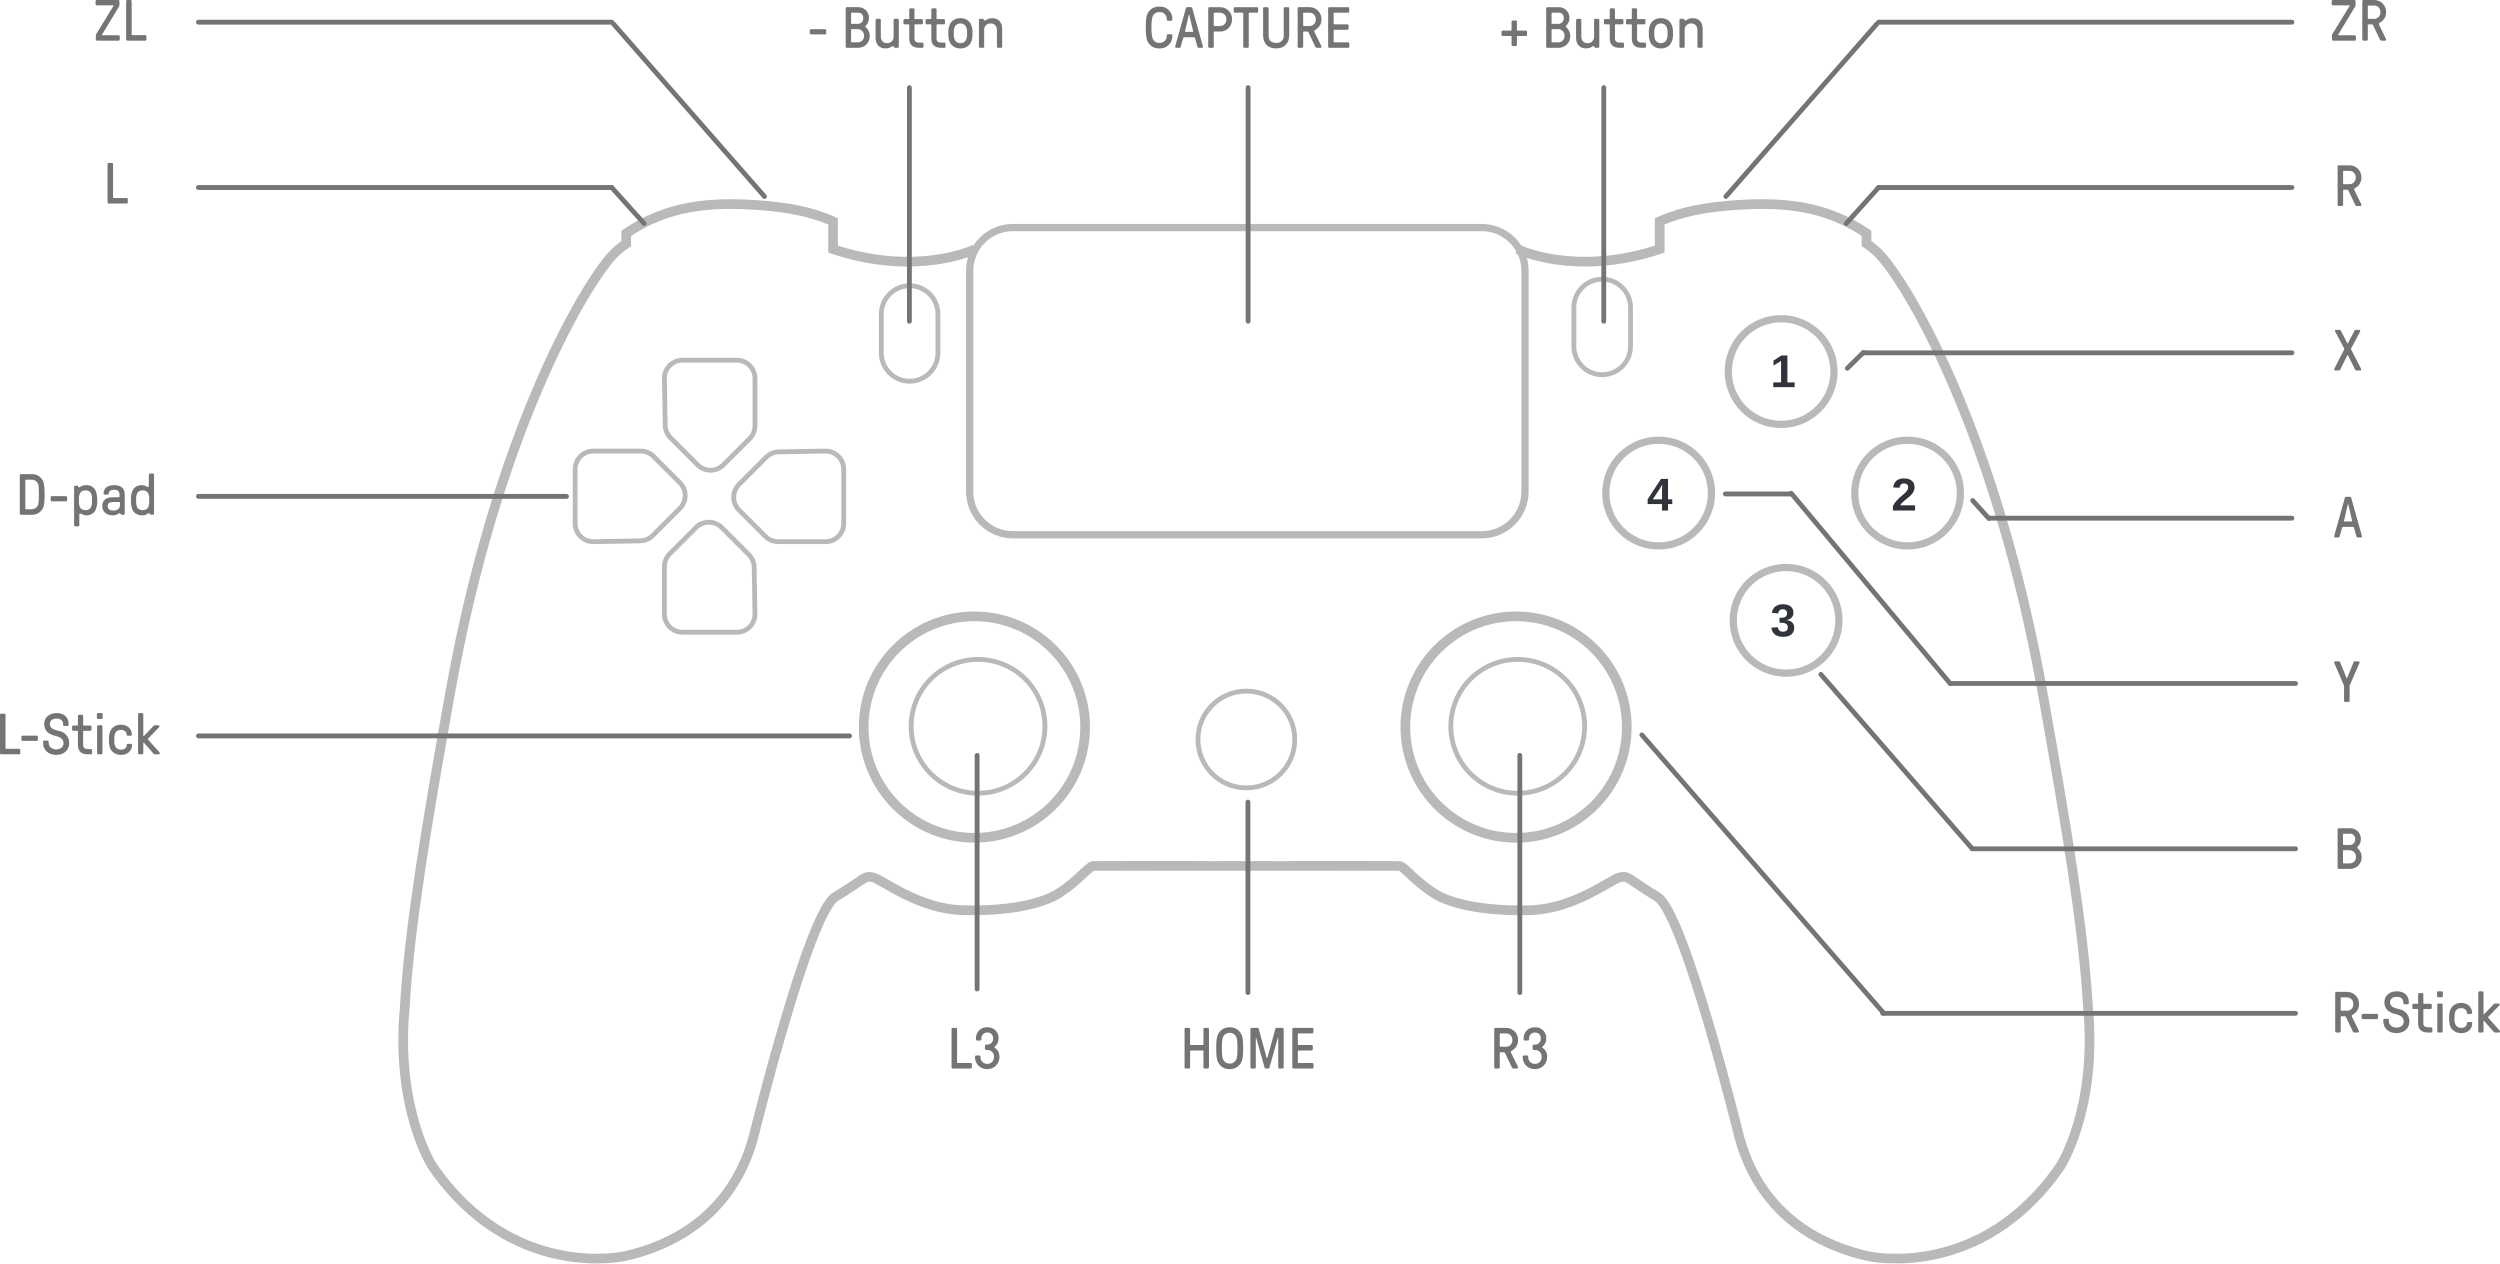
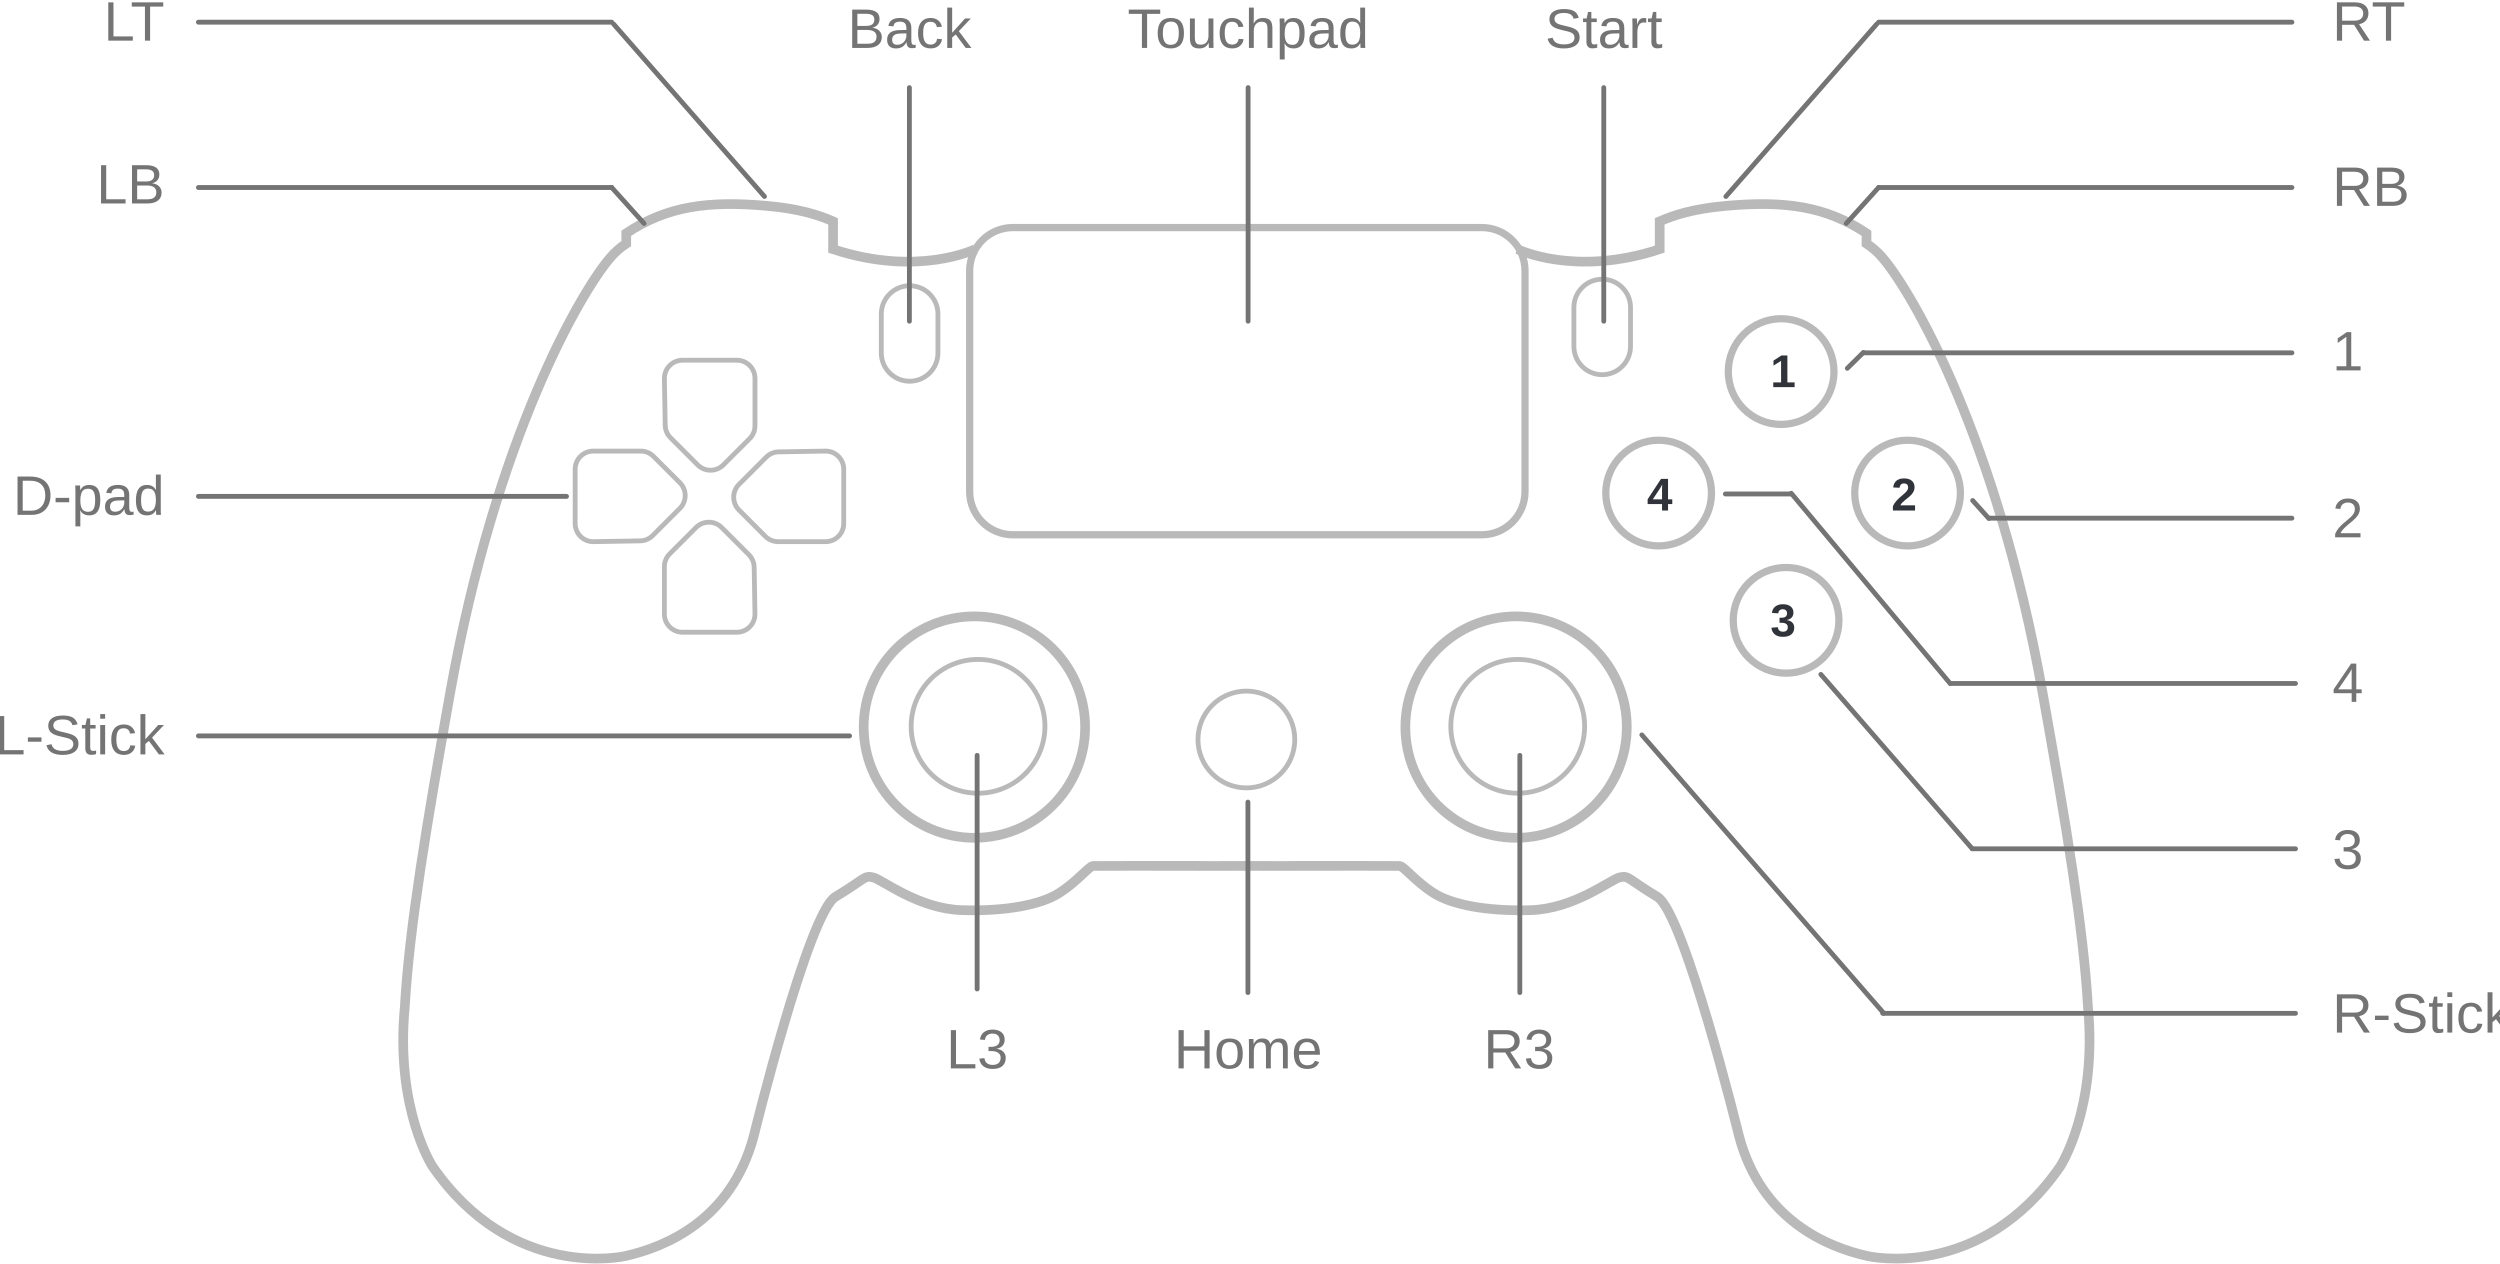
<svg xmlns="http://www.w3.org/2000/svg" width="1033.296" height="522.202" viewBox="0 0 1033.296 522.202">
  <g id="ps4_switch" transform="translate(-1896.351 -131.811)">
-     <path id="路径_4620" data-name="路径 4620" d="M2.28,0H9.7a.481.481,0,0,0,.48-.48V-1.8a.481.481,0,0,0-.48-.48H4.32a.227.227,0,0,1-.24-.24v-13.8a.481.481,0,0,0-.48-.48H2.28a.481.481,0,0,0-.48.48V-.48A.481.481,0,0,0,2.28,0ZM16.56.24A4.956,4.956,0,0,0,21.6-4.824a4.2,4.2,0,0,0-1.9-3.72c-.216-.144-.216-.36.024-.576a4.231,4.231,0,0,0,1.512-3.288,4.371,4.371,0,0,0-4.632-4.632,4.422,4.422,0,0,0-4.728,4.392v.6a.481.481,0,0,0,.48.48h1.3a.481.481,0,0,0,.48-.48v-.36a2.356,2.356,0,0,1,2.472-2.472,2.228,2.228,0,0,1,2.352,2.472,2.352,2.352,0,0,1-2.4,2.52h-.48a.481.481,0,0,0-.48.48v1.272a.481.481,0,0,0,.48.48h.48a2.627,2.627,0,0,1,2.76,2.832,2.685,2.685,0,0,1-2.76,2.9,2.684,2.684,0,0,1-2.784-2.832V-4.92a.481.481,0,0,0-.48-.48h-1.32a.481.481,0,0,0-.48.48v.408A4.883,4.883,0,0,0,16.56.24Z" transform="translate(2287.848 573.454)" fill="#747474" />
-     <path id="路径_4625" data-name="路径 4625" d="M2.28,0H3.6a.481.481,0,0,0,.48-.48v-6a.227.227,0,0,1,.24-.24H5.784a.469.469,0,0,1,.456.288L9.12-.384A.621.621,0,0,0,9.7,0H11.16a.429.429,0,0,0,.48-.432.818.818,0,0,0-.1-.384L8.76-6.48a.885.885,0,0,1-.12-.408c0-.216.192-.384.5-.576a4.746,4.746,0,0,0,2.5-4.3A4.893,4.893,0,0,0,6.6-16.8H2.28a.481.481,0,0,0-.48.48V-.48A.481.481,0,0,0,2.28,0ZM4.32-9a.227.227,0,0,1-.24-.24v-5.04a.227.227,0,0,1,.24-.24H6.6a2.6,2.6,0,0,1,2.688,2.76A2.6,2.6,0,0,1,6.6-9ZM18.624.24a4.956,4.956,0,0,0,5.04-5.064,4.2,4.2,0,0,0-1.9-3.72c-.216-.144-.216-.36.024-.576A4.231,4.231,0,0,0,23.3-12.408a4.371,4.371,0,0,0-4.632-4.632,4.422,4.422,0,0,0-4.728,4.392v.6a.481.481,0,0,0,.48.48h1.3a.481.481,0,0,0,.48-.48v-.36a2.356,2.356,0,0,1,2.472-2.472,2.228,2.228,0,0,1,2.352,2.472,2.352,2.352,0,0,1-2.4,2.52h-.48a.481.481,0,0,0-.48.48v1.272a.481.481,0,0,0,.48.48h.48a2.627,2.627,0,0,1,2.76,2.832,2.685,2.685,0,0,1-2.76,2.9A2.684,2.684,0,0,1,15.84-4.752V-4.92a.481.481,0,0,0-.48-.48H14.04a.481.481,0,0,0-.48.48v.408A4.883,4.883,0,0,0,18.624.24Z" transform="translate(2512.154 573.454)" fill="#747474" />
-     <path id="路径_4626" data-name="路径 4626" d="M2.28,0H3.6a.481.481,0,0,0,.48-.48V-7.2a.227.227,0,0,1,.24-.24H9.36a.227.227,0,0,1,.24.24V-.48a.481.481,0,0,0,.48.48H11.4a.481.481,0,0,0,.48-.48V-16.32a.481.481,0,0,0-.48-.48H10.08a.481.481,0,0,0-.48.48v6.36a.227.227,0,0,1-.24.24H4.32a.227.227,0,0,1-.24-.24v-6.36a.481.481,0,0,0-.48-.48H2.28a.481.481,0,0,0-.48.48V-.48A.481.481,0,0,0,2.28,0ZM20.448.24a5.084,5.084,0,0,0,4.8-2.856c.72-1.488.768-3.552.768-5.784s-.048-4.3-.768-5.784a5.084,5.084,0,0,0-4.8-2.856,5.084,5.084,0,0,0-4.8,2.856c-.72,1.488-.768,3.552-.768,5.784s.048,4.3.768,5.784A5.084,5.084,0,0,0,20.448.24Zm0-2.28A2.884,2.884,0,0,1,17.76-3.648c-.5-.96-.528-2.976-.528-4.752s.024-3.792.528-4.752a2.884,2.884,0,0,1,2.688-1.608,2.884,2.884,0,0,1,2.688,1.608c.5.96.528,2.976.528,4.752s-.024,3.792-.528,4.752A2.884,2.884,0,0,1,20.448-2.04ZM29.5,0h1.272a.481.481,0,0,0,.48-.48V-12.528a.11.11,0,0,1,.1-.12c.048,0,.072.048.1.1L34.872-.408a.471.471,0,0,0,.5.408h1.008a.471.471,0,0,0,.5-.408L40.32-12.552c.024-.048.048-.1.1-.1a.11.11,0,0,1,.1.12V-.48a.481.481,0,0,0,.48.48h1.272a.481.481,0,0,0,.48-.48V-16.32a.481.481,0,0,0-.48-.48H39.816a.471.471,0,0,0-.5.408L36-4.32a.122.122,0,0,1-.12.1.122.122,0,0,1-.12-.1L32.448-16.392a.471.471,0,0,0-.5-.408H29.5a.481.481,0,0,0-.48.48V-.48A.481.481,0,0,0,29.5,0ZM46.824,0h7.8a.481.481,0,0,0,.48-.48V-1.8a.481.481,0,0,0-.48-.48h-5.76a.227.227,0,0,1-.24-.24V-7.2a.227.227,0,0,1,.24-.24h5.448a.481.481,0,0,0,.48-.48V-9.24a.481.481,0,0,0-.48-.48H48.864a.227.227,0,0,1-.24-.24v-4.32a.227.227,0,0,1,.24-.24h5.712a.481.481,0,0,0,.48-.48v-1.32a.481.481,0,0,0-.48-.48H46.824a.481.481,0,0,0-.48.48V-.48A.481.481,0,0,0,46.824,0Z" transform="translate(2384.154 573.454)" fill="#747474" />
-     <path id="路径_4650" data-name="路径 4650" d="M1.44,0h8.928a.481.481,0,0,0,.48-.48V-1.752a.481.481,0,0,0-.48-.48h-6.7c-.168,0-.216-.12-.144-.24l7.08-11.736a.725.725,0,0,0,.12-.384V-16.32a.481.481,0,0,0-.48-.48H1.32a.481.481,0,0,0-.48.48v1.248a.481.481,0,0,0,.48.48H8.112c.168,0,.216.12.144.24L1.08-2.664a.725.725,0,0,0-.12.384v1.8A.481.481,0,0,0,1.44,0ZM13.968,0h1.32a.481.481,0,0,0,.48-.48v-6a.227.227,0,0,1,.24-.24h1.464a.469.469,0,0,1,.456.288l2.88,6.048A.621.621,0,0,0,21.384,0h1.464a.429.429,0,0,0,.48-.432.818.818,0,0,0-.1-.384L20.448-6.48a.885.885,0,0,1-.12-.408c0-.216.192-.384.5-.576a4.746,4.746,0,0,0,2.5-4.3,4.893,4.893,0,0,0-5.04-5.04h-4.32a.481.481,0,0,0-.48.48V-.48A.481.481,0,0,0,13.968,0Zm2.04-9a.227.227,0,0,1-.24-.24v-5.04a.227.227,0,0,1,.24-.24h2.28a2.6,2.6,0,0,1,2.688,2.76A2.6,2.6,0,0,1,18.288-9Z" transform="translate(2859.239 148.61)" fill="#747474" />
-     <path id="路径_4651" data-name="路径 4651" d="M2.28,0H3.6a.481.481,0,0,0,.48-.48v-6a.227.227,0,0,1,.24-.24H5.784a.469.469,0,0,1,.456.288L9.12-.384A.621.621,0,0,0,9.7,0H11.16a.429.429,0,0,0,.48-.432.818.818,0,0,0-.1-.384L8.76-6.48a.885.885,0,0,1-.12-.408c0-.216.192-.384.5-.576a4.746,4.746,0,0,0,2.5-4.3A4.893,4.893,0,0,0,6.6-16.8H2.28a.481.481,0,0,0-.48.48V-.48A.481.481,0,0,0,2.28,0ZM4.32-9a.227.227,0,0,1-.24-.24v-5.04a.227.227,0,0,1,.24-.24H6.6a2.6,2.6,0,0,1,2.688,2.76A2.6,2.6,0,0,1,6.6-9Z" transform="translate(2860.724 216.942)" fill="#747474" />
-     <path id="路径_4652" data-name="路径 4652" d="M.792,0H2.424c.216,0,.312-.072.456-.36L5.76-6.168c.1-.192.144-.24.192-.24s.1.048.192.24L9.048-.36c.144.288.24.36.456.36h1.632a.416.416,0,0,0,.432-.432.758.758,0,0,0-.12-.384l-4.032-7.8a.861.861,0,0,1-.1-.264A.553.553,0,0,1,7.392-9.1l3.672-6.888a.885.885,0,0,0,.12-.408.426.426,0,0,0-.432-.408H9.216c-.216,0-.312.072-.456.36L6.12-11.328c-.048.1-.12.192-.168.192s-.12-.1-.168-.192L3.144-16.44c-.144-.288-.24-.36-.456-.36H1.152a.426.426,0,0,0-.432.408.9.9,0,0,0,.12.408L4.512-9.1a.553.553,0,0,1,.072.216.692.692,0,0,1-.1.264L.48-.816a.83.83,0,0,0-.12.408A.426.426,0,0,0,.792,0Z" transform="translate(2860.724 284.942)" fill="#747474" />
-     <path id="路径_4653" data-name="路径 4653" d="M4.944,0H6.288a.481.481,0,0,0,.48-.48V-6.744l3.984-9.192a1.143,1.143,0,0,0,.12-.456.425.425,0,0,0-.432-.408H8.856a.45.45,0,0,0-.456.36L5.808-10.056c-.048.144-.1.216-.192.216s-.144-.072-.192-.216L2.832-16.44a.45.45,0,0,0-.456-.36H.792a.425.425,0,0,0-.432.408,1.143,1.143,0,0,0,.12.456L4.464-6.744V-.48A.481.481,0,0,0,4.944,0Z" transform="translate(2860.724 421.942)" fill="#747474" />
-     <path id="路径_4654" data-name="路径 4654" d="M2.28,0H6.72a4.79,4.79,0,0,0,5.04-4.9,5.024,5.024,0,0,0-1.7-3.672.314.314,0,0,1,0-.528,4.524,4.524,0,0,0,1.368-3.24A4.374,4.374,0,0,0,6.72-16.8H2.28a.481.481,0,0,0-.48.48V-.48A.481.481,0,0,0,2.28,0ZM4.272-9.888a.227.227,0,0,1-.24-.24V-14.28a.227.227,0,0,1,.24-.24H6.72a2.066,2.066,0,0,1,2.352,2.184A2.256,2.256,0,0,1,6.72-9.888Zm0,7.608a.227.227,0,0,1-.24-.24V-7.488a.215.215,0,0,1,.24-.24H6.72A2.718,2.718,0,0,1,9.408-4.9,2.537,2.537,0,0,1,6.72-2.28Z" transform="translate(2860.724 490.942)" fill="#747474" />
-     <path id="路径_4655" data-name="路径 4655" d="M.768,0H2.16a.483.483,0,0,0,.456-.36L3.672-4.032a.461.461,0,0,1,.456-.336H8.112a.442.442,0,0,1,.456.336L9.624-.36A.483.483,0,0,0,10.08,0h1.392a.38.38,0,0,0,.408-.336,1.331,1.331,0,0,0-.072-.408L7.416-16.44a.462.462,0,0,0-.456-.36H5.28a.462.462,0,0,0-.456.36L.432-.744A1.331,1.331,0,0,0,.36-.336.38.38,0,0,0,.768,0ZM4.632-6.6c-.144,0-.24-.072-.192-.264L6-13.56c.024-.1.048-.144.1-.144h.048c.048,0,.072.048.1.144l1.56,6.7c.048.192-.048.264-.192.264Z" transform="translate(2860.724 353.942)" fill="#747474" />
    <path id="路径_4608" data-name="路径 4608" d="M0,0H170.829" transform="translate(1978.356 140.979)" fill="none" stroke="#747474" stroke-linecap="round" stroke-width="2" />
    <path id="路径_4609" data-name="路径 4609" d="M0,0H170.829" transform="translate(1978.356 209.312)" fill="none" stroke="#747474" stroke-linecap="round" stroke-width="2" />
    <path id="路径_4610" data-name="路径 4610" d="M0,0H152.143" transform="translate(1978.356 336.975)" fill="none" stroke="#747474" stroke-linecap="round" stroke-width="2" />
    <path id="路径_4611" data-name="路径 4611" d="M0,0H269.143" transform="translate(1978.356 435.975)" fill="none" stroke="#747474" stroke-linecap="round" stroke-width="2" />
-     <path id="路径_4612" data-name="路径 4612" d="M1.44,0h8.928a.481.481,0,0,0,.48-.48V-1.752a.481.481,0,0,0-.48-.48h-6.7c-.168,0-.216-.12-.144-.24l7.08-11.736a.725.725,0,0,0,.12-.384V-16.32a.481.481,0,0,0-.48-.48H1.32a.481.481,0,0,0-.48.48v1.248a.481.481,0,0,0,.48.48H8.112c.168,0,.216.12.144.24L1.08-2.664a.725.725,0,0,0-.12.384v1.8A.481.481,0,0,0,1.44,0ZM13.968,0h7.416a.481.481,0,0,0,.48-.48V-1.8a.481.481,0,0,0-.48-.48H16.008a.227.227,0,0,1-.24-.24v-13.8a.481.481,0,0,0-.48-.48h-1.32a.481.481,0,0,0-.48.48V-.48A.481.481,0,0,0,13.968,0Z" transform="translate(1935 148.61)" fill="#747474" />
-     <path id="路径_4613" data-name="路径 4613" d="M2.28,0H9.7a.481.481,0,0,0,.48-.48V-1.8a.481.481,0,0,0-.48-.48H4.32a.227.227,0,0,1-.24-.24v-13.8a.481.481,0,0,0-.48-.48H2.28a.481.481,0,0,0-.48.48V-.48A.481.481,0,0,0,2.28,0Z" transform="translate(1939 215.942)" fill="#747474" />
    <path id="路径_3636" data-name="路径 3636" d="M10.148,0,75.835,78.625" transform="translate(2626.548 335.683)" fill="none" stroke="#747474" stroke-linecap="round" stroke-width="2" />
    <path id="路径_3651" data-name="路径 3651" d="M10.148,0l6.677,7.43" transform="translate(2701.548 338.683)" fill="none" stroke="#747474" stroke-linecap="round" stroke-width="2" />
    <path id="路径_4631" data-name="路径 4631" d="M177.141,0H0" transform="translate(2666.5 277.643)" fill="none" stroke="#747474" stroke-linecap="round" stroke-width="2" />
    <path id="路径_4632" data-name="路径 4632" d="M125.141,0H0" transform="translate(2718.5 345.975)" fill="none" stroke="#747474" stroke-linecap="round" stroke-width="2" />
    <path id="路径_4633" data-name="路径 4633" d="M27.019,0H0" transform="translate(2609.481 335.975)" fill="none" stroke="#747474" stroke-linecap="round" stroke-width="2" />
    <path id="路径_4634" data-name="路径 4634" d="M142.627,0H0" transform="translate(2702.5 414.306)" fill="none" stroke="#747474" stroke-linecap="round" stroke-width="2" />
    <path id="路径_4635" data-name="路径 4635" d="M133.627,0H0" transform="translate(2711.5 482.638)" fill="none" stroke="#747474" stroke-linecap="round" stroke-width="2" />
    <path id="路径_4636" data-name="路径 4636" d="M0,6.541,6.625,0" transform="translate(2659.875 277.5)" fill="none" stroke="#747474" stroke-linecap="round" stroke-width="2" />
    <path id="路径_3637" data-name="路径 3637" d="M-2.008,0,60.533,72.034" transform="translate(2650.958 410.558)" fill="none" stroke="#747474" stroke-linecap="round" stroke-width="2" />
    <path id="路径_4615" data-name="路径 4615" d="M13.369,14.855,0,0" transform="translate(2149.185 209.312)" fill="none" stroke="#747474" stroke-linecap="round" stroke-width="2" />
    <path id="路径_4616" data-name="路径 4616" d="M0,0,62.39,71.3" transform="translate(2149.928 141.723)" fill="none" stroke="#747474" stroke-linecap="round" stroke-width="2" />
    <path id="路径_4637" data-name="路径 4637" d="M170.829,0H0" transform="translate(2672.813 140.979)" fill="none" stroke="#747474" stroke-linecap="round" stroke-width="2" />
    <path id="路径_4638" data-name="路径 4638" d="M170.829,0H0" transform="translate(2672.813 209.312)" fill="none" stroke="#747474" stroke-linecap="round" stroke-width="2" />
    <path id="路径_4639" data-name="路径 4639" d="M0,14.855,13.369,0" transform="translate(2659.443 209.312)" fill="none" stroke="#747474" stroke-linecap="round" stroke-width="2" />
    <path id="路径_4640" data-name="路径 4640" d="M62.39,0,0,71.3" transform="translate(2609.68 141.723)" fill="none" stroke="#747474" stroke-linecap="round" stroke-width="2" />
    <path id="路径_4621" data-name="路径 4621" d="M0,0V96.555" transform="translate(2300.217 444.016)" fill="none" stroke="#747474" stroke-linecap="round" stroke-width="2" />
    <path id="路径_4622" data-name="路径 4622" d="M0,0V96.555" transform="translate(2272.217 168.016)" fill="none" stroke="#747474" stroke-linecap="round" stroke-width="2" />
    <path id="路径_4641" data-name="路径 4641" d="M0,0V96.555" transform="translate(2559.217 168.016)" fill="none" stroke="#747474" stroke-linecap="round" stroke-width="2" />
    <path id="路径_4627" data-name="路径 4627" d="M0,0V96.555" transform="translate(2412.217 168.016)" fill="none" stroke="#747474" stroke-linecap="round" stroke-width="2" />
    <path id="路径_4628" data-name="路径 4628" d="M0,0V78.73" transform="translate(2412.142 463.326)" fill="none" stroke="#747474" stroke-linecap="round" stroke-width="2" />
    <path id="路径_4629" data-name="路径 4629" d="M0,0V98.041" transform="translate(2524.523 444.016)" fill="none" stroke="#747474" stroke-linecap="round" stroke-width="2" />
    <path id="路径_4642" data-name="路径 4642" d="M170.627,0H0" transform="translate(2674.5 550.638)" fill="none" stroke="#747474" stroke-linecap="round" stroke-width="2" />
    <path id="路径_3635" data-name="路径 3635" d="M-2.008,0,97.973,115.029" transform="translate(2576.958 435.558)" fill="none" stroke="#747474" stroke-linecap="round" stroke-width="2" />
    <g id="ps4pro" transform="translate(6310.176 8855.991)">
      <g id="组_4415" data-name="组 4415" transform="translate(-4247.176 -8639.834)" opacity="0.5">
        <g id="组_4404" data-name="组 4404" transform="translate(0 0)">
          <path id="路径_3" data-name="路径 3" d="M353.648,154.69s-23.6,11.613-58.741,0V143.181c-5.844-2.541-13.7-5.182-27.456-6.407-24.045-2.14-41.164.066-58.025,11.335v4.262a30.665,30.665,0,0,0-6.625,5.854c-12.247,14.289-47.273,74.291-66.125,179.622-9.707,54.235-16.938,97.438-18.775,129.944-4.021,42.239,11.4,65.932,11.4,65.932C162.272,581.6,208.9,570.868,208.9,570.868c16.919-3.757,43.885-15.017,53.157-49.381,0,0,22.67-92.43,33.854-99.141,12.248-7.349,11.656-8.851,15.433-8.034s18.781,13.065,36.95,13.575,32.458-2.245,40.012-7.043,12.351-11.126,14.086-11.228c.9-.053,23.163-.051,44.5-.037v.037s8.259-.01,19.578-.021" transform="translate(-117.232 -136.044)" fill="none" stroke="#747474" stroke-width="4" />
          <path id="路径_3398" data-name="路径 3398" d="M17.822,0H211.717a17.867,17.867,0,0,1,17.822,17.911v91.154a17.867,17.867,0,0,1-17.822,17.911H17.822A17.867,17.867,0,0,1,0,109.065V17.911A17.867,17.867,0,0,1,17.822,0Z" transform="translate(234.129 9.709)" fill="none" stroke="#747474" stroke-width="3" />
          <circle id="椭圆_5" data-name="椭圆 5" cx="27.65" cy="27.65" r="27.65" transform="translate(209.945 188.205)" fill="none" stroke="#747474" stroke-width="2" />
          <circle id="椭圆_8" data-name="椭圆 8" cx="27.65" cy="27.65" r="27.65" transform="translate(433.003 188.205)" fill="none" stroke="#747474" stroke-width="2" />
          <circle id="椭圆_9" data-name="椭圆 9" cx="21.843" cy="21.843" r="21.843" transform="translate(547.683 47.384)" fill="none" stroke="#747474" stroke-width="3" />
          <circle id="椭圆_10" data-name="椭圆 10" cx="21.843" cy="21.843" r="21.843" transform="translate(599.943 97.603)" fill="none" stroke="#747474" stroke-width="3" />
          <circle id="椭圆_11" data-name="椭圆 11" cx="21.843" cy="21.843" r="21.843" transform="translate(549.724 150.204)" fill="none" stroke="#747474" stroke-width="3" />
          <circle id="椭圆_12" data-name="椭圆 12" cx="21.843" cy="21.843" r="21.843" transform="translate(497.056 97.603)" fill="none" stroke="#747474" stroke-width="3" />
          <path id="路径_11" data-name="路径 11" d="M288.121,227.315h22.443a7.5,7.5,0,0,1,7.5,7.5v19.613a7.493,7.493,0,0,1-2.2,5.3L304.987,270.6a7.5,7.5,0,0,1-10.6,0L283.15,259.365a7.5,7.5,0,0,1-2.194-5.172l-.328-19.254A7.5,7.5,0,0,1,288.121,227.315Z" transform="translate(-172.668 -162.783)" fill="none" stroke="#747474" stroke-width="2" />
          <path id="路径_12" data-name="路径 12" d="M369.619,291.879v22.443a7.5,7.5,0,0,1-7.5,7.5H342.51a7.494,7.494,0,0,1-5.3-2.2l-10.878-10.877a7.5,7.5,0,0,1,0-10.6l11.237-11.237a7.5,7.5,0,0,1,5.171-2.194L362,284.385A7.5,7.5,0,0,1,369.619,291.879Z" transform="translate(-187.541 -182.29)" fill="none" stroke="#747474" stroke-width="2" />
          <path id="路径_13" data-name="路径 13" d="M224.577,314.322V291.88a7.5,7.5,0,0,1,7.5-7.495h19.613a7.494,7.494,0,0,1,5.3,2.2l10.878,10.878a7.5,7.5,0,0,1,0,10.6l-11.237,11.236a7.5,7.5,0,0,1-5.171,2.195l-19.254.328A7.5,7.5,0,0,1,224.577,314.322Z" transform="translate(-153.509 -182.29)" fill="none" stroke="#747474" stroke-width="2" />
          <path id="路径_14" data-name="路径 14" d="M310.564,374.528H288.121a7.5,7.5,0,0,1-7.5-7.495V347.42a7.5,7.5,0,0,1,2.2-5.3L293.7,331.243a7.5,7.5,0,0,1,10.6,0l11.236,11.237a7.5,7.5,0,0,1,2.194,5.172l.328,19.254A7.5,7.5,0,0,1,310.564,374.528Z" transform="translate(-172.668 -197.557)" fill="none" stroke="#747474" stroke-width="2" />
          <rect id="矩形_23" data-name="矩形 23" width="23.408" height="39.467" rx="11.704" transform="translate(483.865 31.053)" fill="none" stroke="#747474" stroke-width="2" />
          <path id="路径_3402" data-name="路径 3402" d="M293.709,319.32" transform="translate(54.771 -45.768)" fill="none" stroke="#747474" stroke-width="2" />
          <path id="路径_3404" data-name="路径 3404" d="M230.053,154.69s23.6,11.613,58.741,0V143.181c5.844-2.541,13.7-5.182,27.456-6.407,24.045-2.14,41.164.066,58.025,11.335v4.262a30.664,30.664,0,0,1,6.625,5.854c12.247,14.289,47.273,74.291,66.125,179.622,9.707,54.235,16.938,97.438,18.775,129.944,4.021,42.24-11.4,65.932-11.4,65.932C421.429,581.6,374.8,570.868,374.8,570.868c-16.919-3.757-43.885-15.017-53.157-49.381,0,0-22.67-92.43-33.854-99.141-12.248-7.349-11.656-8.851-15.433-8.035s-18.781,13.065-36.95,13.575-32.458-2.245-40.012-7.043-12.351-11.126-14.086-11.228c-.9-.052-23.163-.051-44.5-.037v.037s-8.259-.01-19.578-.021" transform="translate(230.535 -136.044)" fill="none" stroke="#747474" stroke-width="4" />
          <circle id="椭圆_2218" data-name="椭圆 2218" cx="20.006" cy="20.006" r="20.006" transform="translate(328.492 201.293)" fill="none" stroke="#747474" stroke-width="2" />
          <rect id="矩形_742" data-name="矩形 742" width="23.408" height="39.467" rx="11.704" transform="translate(197.609 33.756)" fill="none" stroke="#747474" stroke-width="2" />
        </g>
        <g id="椭圆_2190" data-name="椭圆 2190" transform="translate(188.326 168.412)" fill="none" stroke="#747474" stroke-width="4">
          <circle cx="47.762" cy="47.762" r="47.762" stroke="none" />
          <circle cx="47.762" cy="47.762" r="45.762" fill="none" />
        </g>
        <g id="椭圆_2209" data-name="椭圆 2209" transform="translate(412.21 168.412)" fill="none" stroke="#747474" stroke-width="4">
          <circle cx="47.762" cy="47.762" r="47.762" stroke="none" />
          <circle cx="47.762" cy="47.762" r="45.762" fill="none" />
        </g>
      </g>
    </g>
-     <path id="路径_4618" data-name="路径 4618" d="M2.28,0H6.72a4.976,4.976,0,0,0,4.656-2.76c.624-1.3.672-3.408.672-5.64s-.048-4.344-.672-5.64A4.976,4.976,0,0,0,6.72-16.8H2.28a.481.481,0,0,0-.48.48V-.48A.481.481,0,0,0,2.28,0ZM4.32-2.28a.227.227,0,0,1-.24-.24V-14.28a.227.227,0,0,1,.24-.24h2.4a2.861,2.861,0,0,1,2.5,1.464c.456.864.48,2.88.48,4.656s-.024,3.792-.48,4.656A2.861,2.861,0,0,1,6.72-2.28ZM15.048-5.544H20.88a.481.481,0,0,0,.48-.48v-1.2a.481.481,0,0,0-.48-.48H15.048a.481.481,0,0,0-.48.48v1.2A.481.481,0,0,0,15.048-5.544Zm14.112-6.7c-1.944,0-2.3.912-2.808.912-.192,0-.336-.12-.48-.5-.048-.12-.144-.168-.336-.168H24.72a.481.481,0,0,0-.48.48V4.32a.481.481,0,0,0,.48.48h1.2a.481.481,0,0,0,.48-.48V.24c0-.552.12-.768.432-.768.432,0,.936.768,2.52.768A4.051,4.051,0,0,0,33.024-1.8,8.5,8.5,0,0,0,33.792-6a9.5,9.5,0,0,0-.744-4.176A4.115,4.115,0,0,0,29.16-12.24Zm-.216,2.16a2.423,2.423,0,0,1,2.256,1.1A6.036,6.036,0,0,1,31.632-6,6.328,6.328,0,0,1,31.2-3.024a2.4,2.4,0,0,1-2.256,1.1,2.423,2.423,0,0,1-2.256-1.1A6.036,6.036,0,0,1,26.256-6a6.036,6.036,0,0,1,.432-2.976A2.423,2.423,0,0,1,28.944-10.08ZM40.248.24c1.776,0,2.376-.912,2.808-.912.24,0,.36.288.48.5A.363.363,0,0,0,43.872,0h.816a.481.481,0,0,0,.48-.48V-8.4c0-2.52-1.512-3.84-4.368-3.84-2.76,0-4.368,1.272-4.368,3.432a.431.431,0,0,0,.48.48h1.1c.384,0,.552-.12.552-.408,0-1.032.816-1.608,2.208-1.608,1.44,0,2.232.648,2.232,1.872v.984a.227.227,0,0,1-.24.24H40.2c-2.736,0-4.32,1.272-4.32,3.672C35.88-1.272,37.608.24,40.248.24Zm.168-1.992c-1.512,0-2.3-.648-2.3-1.872,0-1.128.744-1.656,2.328-1.656h2.52a.227.227,0,0,1,.24.24v.768C43.2-2.568,42.312-1.752,40.416-1.752ZM52.368.24c1.944,0,2.3-.912,2.808-.912.192,0,.312.12.48.5.048.12.144.168.336.168h.816a.481.481,0,0,0,.48-.48V-16.56a.481.481,0,0,0-.48-.48h-1.2a.481.481,0,0,0-.48.48v4.32c0,.552-.12.768-.432.768-.432,0-.936-.768-2.52-.768A4.051,4.051,0,0,0,48.5-10.2,8.784,8.784,0,0,0,47.736-6a9.5,9.5,0,0,0,.744,4.176A4.236,4.236,0,0,0,52.368.24Zm.216-2.16a2.423,2.423,0,0,1-2.256-1.1A6.036,6.036,0,0,1,49.9-6a6.328,6.328,0,0,1,.432-2.976,2.4,2.4,0,0,1,2.256-1.1,2.423,2.423,0,0,1,2.256,1.1A6.036,6.036,0,0,1,55.272-6a6.036,6.036,0,0,1-.432,2.976A2.423,2.423,0,0,1,52.584-1.92Z" transform="translate(1902.734 344.576)" fill="#747474" />
-     <path id="路径_4623" data-name="路径 4623" d="M1.8-5.544H7.632a.481.481,0,0,0,.48-.48v-1.2a.481.481,0,0,0-.48-.48H1.8a.481.481,0,0,0-.48.48v1.2A.481.481,0,0,0,1.8-5.544ZM16.632,0h4.44a4.79,4.79,0,0,0,5.04-4.9,5.024,5.024,0,0,0-1.7-3.672.314.314,0,0,1,0-.528,4.524,4.524,0,0,0,1.368-3.24,4.374,4.374,0,0,0-4.7-4.464h-4.44a.481.481,0,0,0-.48.48V-.48A.481.481,0,0,0,16.632,0Zm1.992-9.888a.227.227,0,0,1-.24-.24V-14.28a.227.227,0,0,1,.24-.24h2.448a2.066,2.066,0,0,1,2.352,2.184,2.256,2.256,0,0,1-2.352,2.448Zm0,7.608a.227.227,0,0,1-.24-.24V-7.488a.215.215,0,0,1,.24-.24h2.448A2.718,2.718,0,0,1,23.76-4.9,2.537,2.537,0,0,1,21.072-2.28ZM37.632-12h-1.2a.481.481,0,0,0-.48.48V-4.7a2.585,2.585,0,0,1-2.64,2.784c-1.728,0-2.64-1.128-2.64-2.9v-6.7a.481.481,0,0,0-.48-.48h-1.2a.481.481,0,0,0-.48.48v7.464c0,2.568,1.536,4.3,4.08,4.3,2.16,0,2.5-.96,3.024-.96.384,0,.456.312.624.552A.363.363,0,0,0,36.576,0h1.056a.481.481,0,0,0,.48-.48V-11.52A.481.481,0,0,0,37.632-12Zm8.88,12h1.32a.481.481,0,0,0,.48-.48v-1.2a.481.481,0,0,0-.48-.48h-1.32c-1.3,0-1.92-.528-1.92-1.68V-9.48a.227.227,0,0,1,.24-.24h2.76a.481.481,0,0,0,.48-.48v-1.2a.481.481,0,0,0-.48-.48h-2.76a.227.227,0,0,1-.24-.24v-3.72a.481.481,0,0,0-.48-.48h-1.2a.481.481,0,0,0-.48.48v3.72a.227.227,0,0,1-.24.24h-1.68a.481.481,0,0,0-.48.48v1.2a.481.481,0,0,0,.48.48h1.68a.227.227,0,0,1,.24.24v5.64C42.432-1.3,43.8,0,46.512,0Zm9.12,0h1.32a.481.481,0,0,0,.48-.48v-1.2a.481.481,0,0,0-.48-.48h-1.32c-1.3,0-1.92-.528-1.92-1.68V-9.48a.227.227,0,0,1,.24-.24h2.76a.481.481,0,0,0,.48-.48v-1.2a.481.481,0,0,0-.48-.48h-2.76a.227.227,0,0,1-.24-.24v-3.72a.481.481,0,0,0-.48-.48h-1.2a.481.481,0,0,0-.48.48v3.72a.227.227,0,0,1-.24.24h-1.68a.481.481,0,0,0-.48.48v1.2a.481.481,0,0,0,.48.48h1.68a.227.227,0,0,1,.24.24v5.64C51.552-1.3,52.92,0,55.632,0Zm7.944.24a4.671,4.671,0,0,0,4.08-1.992A7.189,7.189,0,0,0,68.544-6a7.189,7.189,0,0,0-.888-4.248,4.671,4.671,0,0,0-4.08-1.992,4.671,4.671,0,0,0-4.08,1.992A7.189,7.189,0,0,0,58.608-6,7.189,7.189,0,0,0,59.5-1.752,4.671,4.671,0,0,0,63.576.24Zm0-2.16a2.6,2.6,0,0,1-2.208-1.128A5.354,5.354,0,0,1,60.84-6a5.354,5.354,0,0,1,.528-2.952,2.6,2.6,0,0,1,2.208-1.128,2.6,2.6,0,0,1,2.208,1.128A5.354,5.354,0,0,1,66.312-6a5.354,5.354,0,0,1-.528,2.952A2.6,2.6,0,0,1,63.576-1.92ZM71.712,0h1.2a.481.481,0,0,0,.48-.48V-7.3a2.585,2.585,0,0,1,2.64-2.784c1.728,0,2.64,1.128,2.64,2.9v6.7a.481.481,0,0,0,.48.48h1.2a.481.481,0,0,0,.48-.48V-7.944c0-2.568-1.536-4.3-4.08-4.3-2.16,0-2.5.96-3.024.96-.384,0-.456-.312-.624-.552A.363.363,0,0,0,72.768-12H71.712a.481.481,0,0,0-.48.48V-.48A.481.481,0,0,0,71.712,0Z" transform="translate(2229.734 151.576)" fill="#747474" />
-     <path id="路径_4630" data-name="路径 4630" d="M5.856-.72H7.1a.481.481,0,0,0,.48-.48V-4.656a.227.227,0,0,1,.24-.24H11.28a.481.481,0,0,0,.48-.48V-6.624a.481.481,0,0,0-.48-.48H7.824a.227.227,0,0,1-.24-.24V-10.8a.481.481,0,0,0-.48-.48H5.856a.481.481,0,0,0-.48.48v3.456a.227.227,0,0,1-.24.24H1.68a.481.481,0,0,0-.48.48v1.248a.481.481,0,0,0,.48.48H5.136a.227.227,0,0,1,.24.24V-1.2A.481.481,0,0,0,5.856-.72ZM20.16,0H24.6a4.79,4.79,0,0,0,5.04-4.9,5.024,5.024,0,0,0-1.7-3.672.314.314,0,0,1,0-.528,4.524,4.524,0,0,0,1.368-3.24A4.374,4.374,0,0,0,24.6-16.8H20.16a.481.481,0,0,0-.48.48V-.48A.481.481,0,0,0,20.16,0Zm1.992-9.888a.227.227,0,0,1-.24-.24V-14.28a.227.227,0,0,1,.24-.24H24.6a2.066,2.066,0,0,1,2.352,2.184A2.256,2.256,0,0,1,24.6-9.888Zm0,7.608a.227.227,0,0,1-.24-.24V-7.488a.215.215,0,0,1,.24-.24H24.6A2.718,2.718,0,0,1,27.288-4.9,2.537,2.537,0,0,1,24.6-2.28ZM41.16-12h-1.2a.481.481,0,0,0-.48.48V-4.7A2.585,2.585,0,0,1,36.84-1.92c-1.728,0-2.64-1.128-2.64-2.9v-6.7a.481.481,0,0,0-.48-.48h-1.2a.481.481,0,0,0-.48.48v7.464c0,2.568,1.536,4.3,4.08,4.3,2.16,0,2.5-.96,3.024-.96.384,0,.456.312.624.552A.363.363,0,0,0,40.1,0H41.16a.481.481,0,0,0,.48-.48V-11.52A.481.481,0,0,0,41.16-12ZM50.04,0h1.32a.481.481,0,0,0,.48-.48v-1.2a.481.481,0,0,0-.48-.48H50.04c-1.3,0-1.92-.528-1.92-1.68V-9.48a.227.227,0,0,1,.24-.24h2.76a.481.481,0,0,0,.48-.48v-1.2a.481.481,0,0,0-.48-.48H48.36a.227.227,0,0,1-.24-.24v-3.72a.481.481,0,0,0-.48-.48h-1.2a.481.481,0,0,0-.48.48v3.72a.227.227,0,0,1-.24.24H44.04a.481.481,0,0,0-.48.48v1.2a.481.481,0,0,0,.48.48h1.68a.227.227,0,0,1,.24.24v5.64C45.96-1.3,47.328,0,50.04,0Zm9.12,0h1.32a.481.481,0,0,0,.48-.48v-1.2a.481.481,0,0,0-.48-.48H59.16c-1.3,0-1.92-.528-1.92-1.68V-9.48a.227.227,0,0,1,.24-.24h2.76a.481.481,0,0,0,.48-.48v-1.2a.481.481,0,0,0-.48-.48H57.48a.227.227,0,0,1-.24-.24v-3.72a.481.481,0,0,0-.48-.48h-1.2a.481.481,0,0,0-.48.48v3.72a.227.227,0,0,1-.24.24H53.16a.481.481,0,0,0-.48.48v1.2a.481.481,0,0,0,.48.48h1.68a.227.227,0,0,1,.24.24v5.64C55.08-1.3,56.448,0,59.16,0ZM67.1.24a4.671,4.671,0,0,0,4.08-1.992A7.189,7.189,0,0,0,72.072-6a7.189,7.189,0,0,0-.888-4.248A4.671,4.671,0,0,0,67.1-12.24a4.671,4.671,0,0,0-4.08,1.992A7.189,7.189,0,0,0,62.136-6a7.189,7.189,0,0,0,.888,4.248A4.671,4.671,0,0,0,67.1.24Zm0-2.16A2.6,2.6,0,0,1,64.9-3.048,5.354,5.354,0,0,1,64.368-6,5.354,5.354,0,0,1,64.9-8.952,2.6,2.6,0,0,1,67.1-10.08a2.6,2.6,0,0,1,2.208,1.128A5.354,5.354,0,0,1,69.84-6a5.354,5.354,0,0,1-.528,2.952A2.6,2.6,0,0,1,67.1-1.92ZM75.24,0h1.2a.481.481,0,0,0,.48-.48V-7.3a2.585,2.585,0,0,1,2.64-2.784c1.728,0,2.64,1.128,2.64,2.9v6.7a.481.481,0,0,0,.48.48h1.2a.481.481,0,0,0,.48-.48V-7.944c0-2.568-1.536-4.3-4.08-4.3-2.16,0-2.5.96-3.024.96-.384,0-.456-.312-.624-.552A.363.363,0,0,0,76.3-12H75.24a.481.481,0,0,0-.48.48V-.48A.481.481,0,0,0,75.24,0Z" transform="translate(2515.734 151.576)" fill="#747474" />
-     <path id="路径_4624" data-name="路径 4624" d="M6.768.24a5.023,5.023,0,0,0,5.4-5.424.474.474,0,0,0-.48-.432H10.344a.481.481,0,0,0-.48.48,2.851,2.851,0,0,1-3.1,3.1A2.885,2.885,0,0,1,4.056-3.672a13.859,13.859,0,0,1-.5-4.728,13.859,13.859,0,0,1,.5-4.728A2.885,2.885,0,0,1,6.768-14.76a2.851,2.851,0,0,1,3.1,3.1.481.481,0,0,0,.48.48h1.344a.474.474,0,0,0,.48-.432,5.023,5.023,0,0,0-5.4-5.424,5.1,5.1,0,0,0-4.824,2.832C1.224-12.7,1.2-10.632,1.2-8.4s.024,4.3.744,5.808A5.1,5.1,0,0,0,6.768.24ZM13.728,0H15.12a.483.483,0,0,0,.456-.36l1.056-3.672a.461.461,0,0,1,.456-.336h3.984a.442.442,0,0,1,.456.336L22.584-.36A.483.483,0,0,0,23.04,0h1.392a.38.38,0,0,0,.408-.336,1.331,1.331,0,0,0-.072-.408l-4.392-15.7a.462.462,0,0,0-.456-.36H18.24a.462.462,0,0,0-.456.36L13.392-.744a1.331,1.331,0,0,0-.072.408A.38.38,0,0,0,13.728,0Zm3.864-6.6c-.144,0-.24-.072-.192-.264l1.56-6.7c.024-.1.048-.144.1-.144H19.1c.048,0,.072.048.1.144l1.56,6.7c.048.192-.048.264-.192.264ZM27.48,0H28.8a.481.481,0,0,0,.48-.48v-6a.227.227,0,0,1,.24-.24H31.8a4.893,4.893,0,0,0,5.04-5.04A4.893,4.893,0,0,0,31.8-16.8H27.48a.481.481,0,0,0-.48.48V-.48A.481.481,0,0,0,27.48,0Zm2.04-9a.227.227,0,0,1-.24-.24v-5.04a.227.227,0,0,1,.24-.24H31.8a2.6,2.6,0,0,1,2.688,2.76A2.6,2.6,0,0,1,31.8-9ZM41.952,0h1.32a.481.481,0,0,0,.48-.48v-13.8a.227.227,0,0,1,.24-.24H47.16a.481.481,0,0,0,.48-.48v-1.32a.481.481,0,0,0-.48-.48H38.04a.481.481,0,0,0-.48.48V-15a.481.481,0,0,0,.48.48h3.192a.227.227,0,0,1,.24.24V-.48A.481.481,0,0,0,41.952,0ZM55.08.24c3.144,0,5.4-1.872,5.4-5.472V-16.32A.481.481,0,0,0,60-16.8H58.68a.481.481,0,0,0-.48.48V-4.992A2.775,2.775,0,0,1,55.08-2.04c-1.8,0-3.12-.792-3.12-2.952V-16.32a.481.481,0,0,0-.48-.48H50.16a.481.481,0,0,0-.48.48V-5.232C49.68-1.632,51.744.24,55.08.24ZM64.44,0h1.32a.481.481,0,0,0,.48-.48v-6a.227.227,0,0,1,.24-.24h1.464a.469.469,0,0,1,.456.288L71.28-.384A.621.621,0,0,0,71.856,0H73.32a.429.429,0,0,0,.48-.432.818.818,0,0,0-.1-.384L70.92-6.48a.885.885,0,0,1-.12-.408c0-.216.192-.384.5-.576a4.746,4.746,0,0,0,2.5-4.3,4.893,4.893,0,0,0-5.04-5.04H64.44a.481.481,0,0,0-.48.48V-.48A.481.481,0,0,0,64.44,0Zm2.04-9a.227.227,0,0,1-.24-.24v-5.04a.227.227,0,0,1,.24-.24h2.28a2.6,2.6,0,0,1,2.688,2.76A2.6,2.6,0,0,1,68.76-9ZM77.04,0h7.8a.481.481,0,0,0,.48-.48V-1.8a.481.481,0,0,0-.48-.48H79.08a.227.227,0,0,1-.24-.24V-7.2a.227.227,0,0,1,.24-.24h5.448a.481.481,0,0,0,.48-.48V-9.24a.481.481,0,0,0-.48-.48H79.08a.227.227,0,0,1-.24-.24v-4.32a.227.227,0,0,1,.24-.24h5.712a.481.481,0,0,0,.48-.48v-1.32a.481.481,0,0,0-.48-.48H77.04a.481.481,0,0,0-.48.48V-.48A.481.481,0,0,0,77.04,0Z" transform="translate(2368.734 151.576)" fill="#747474" />
-     <path id="路径_4619" data-name="路径 4619" d="M-65.9,0h7.416a.481.481,0,0,0,.48-.48V-1.8a.481.481,0,0,0-.48-.48h-5.376a.227.227,0,0,1-.24-.24v-13.8a.481.481,0,0,0-.48-.48H-65.9a.481.481,0,0,0-.48.48V-.48A.481.481,0,0,0-65.9,0Zm8.856-5.544h5.832a.481.481,0,0,0,.48-.48v-1.2a.481.481,0,0,0-.48-.48h-5.832a.481.481,0,0,0-.48.48v1.2A.481.481,0,0,0-57.048-5.544ZM-43.128.24c3.168,0,5.352-1.968,5.352-4.848a5.057,5.057,0,0,0-4.2-5.04c-2.808-.624-3.792-1.392-3.792-2.88,0-1.368,1.032-2.232,2.736-2.232s2.736.84,2.736,2.28v.312a.481.481,0,0,0,.48.48h1.32a.481.481,0,0,0,.48-.48v-.312c0-2.832-1.9-4.56-4.968-4.56-2.952,0-5.136,1.7-5.136,4.56,0,2.616,1.68,4.176,4.512,4.824,2.472.576,3.48,1.488,3.48,3.144,0,1.464-1.224,2.472-2.976,2.472-1.872,0-3.168-1.128-3.168-2.76v-.384a.481.481,0,0,0-.48-.48H-48.1a.481.481,0,0,0-.48.48V-4.8C-48.576-1.752-46.416.24-43.128.24ZM-30.1,0h1.32a.481.481,0,0,0,.48-.48v-1.2a.481.481,0,0,0-.48-.48H-30.1c-1.3,0-1.92-.528-1.92-1.68V-9.48a.227.227,0,0,1,.24-.24h2.76a.481.481,0,0,0,.48-.48v-1.2a.481.481,0,0,0-.48-.48h-2.76a.227.227,0,0,1-.24-.24v-3.72a.481.481,0,0,0-.48-.48h-1.2a.481.481,0,0,0-.48.48v3.72a.227.227,0,0,1-.24.24H-36.1a.481.481,0,0,0-.48.48v1.2a.481.481,0,0,0,.48.48h1.68a.227.227,0,0,1,.24.24v5.64C-34.176-1.3-32.808,0-30.1,0Zm4.128-14.616h1.632A.379.379,0,0,0-23.952-15v-1.656a.4.4,0,0,0-.384-.384h-1.632a.4.4,0,0,0-.384.384V-15A.379.379,0,0,0-25.968-14.616ZM-25.776,0h1.248a.481.481,0,0,0,.48-.48V-11.52a.481.481,0,0,0-.48-.48h-1.248a.481.481,0,0,0-.48.48V-.48A.481.481,0,0,0-25.776,0Zm9.456.24a4.867,4.867,0,0,0,3.048-.96,3.929,3.929,0,0,0,1.464-3.12c0-.312-.12-.48-.36-.48h-1.368c-.288,0-.456.144-.456.408a1.861,1.861,0,0,1-.648,1.464,2.75,2.75,0,0,1-1.68.528,2.7,2.7,0,0,1-2.208-.96,5.163,5.163,0,0,1-.6-3.12c0-1.68.12-2.52.624-3.192a2.7,2.7,0,0,1,2.16-.888,2.524,2.524,0,0,1,1.608.5,1.912,1.912,0,0,1,.72,1.512.415.415,0,0,0,.456.384h1.272a.426.426,0,0,0,.408-.48,4.06,4.06,0,0,0-1.32-3,4.71,4.71,0,0,0-3.144-1.08A5,5,0,0,0-19.9-10.92C-21.1-9.672-21.36-8.064-21.36-6c0,1.992.192,3.768,1.512,4.968A4.984,4.984,0,0,0-16.32.24ZM-.5-.84-5.112-6a.375.375,0,0,1,0-.576L-.648-11.16a.51.51,0,0,0,.168-.36.472.472,0,0,0-.5-.48H-2.4a1.047,1.047,0,0,0-.6.36L-6.84-7.632c-.1.1-.144.12-.192.12-.072,0-.12-.048-.12-.168v-8.88a.481.481,0,0,0-.48-.48h-1.2a.481.481,0,0,0-.48.48V-.48a.481.481,0,0,0,.48.48h1.2a.481.481,0,0,0,.48-.48v-4.2c0-.12.048-.168.12-.168.048,0,.1.024.192.12l3.768,4.3a.98.98,0,0,0,.7.432H-.84a.473.473,0,0,0,.5-.48A.464.464,0,0,0-.5-.84Z" transform="translate(1962.734 443.576)" fill="#747474" />
-     <path id="路径_4687" data-name="路径 4687" d="M2.28,0H3.6a.481.481,0,0,0,.48-.48v-6a.227.227,0,0,1,.24-.24H5.784a.469.469,0,0,1,.456.288L9.12-.384A.621.621,0,0,0,9.7,0H11.16a.429.429,0,0,0,.48-.432.818.818,0,0,0-.1-.384L8.76-6.48a.885.885,0,0,1-.12-.408c0-.216.192-.384.5-.576a4.746,4.746,0,0,0,2.5-4.3A4.893,4.893,0,0,0,6.6-16.8H2.28a.481.481,0,0,0-.48.48V-.48A.481.481,0,0,0,2.28,0ZM4.32-9a.227.227,0,0,1-.24-.24v-5.04a.227.227,0,0,1,.24-.24H6.6a2.6,2.6,0,0,1,2.688,2.76A2.6,2.6,0,0,1,6.6-9ZM13.2-5.544h5.832a.481.481,0,0,0,.48-.48v-1.2a.481.481,0,0,0-.48-.48H13.2a.481.481,0,0,0-.48.48v1.2A.481.481,0,0,0,13.2-5.544ZM27.12.24c3.168,0,5.352-1.968,5.352-4.848a5.057,5.057,0,0,0-4.2-5.04c-2.808-.624-3.792-1.392-3.792-2.88,0-1.368,1.032-2.232,2.736-2.232s2.736.84,2.736,2.28v.312a.481.481,0,0,0,.48.48h1.32a.481.481,0,0,0,.48-.48v-.312c0-2.832-1.9-4.56-4.968-4.56-2.952,0-5.136,1.7-5.136,4.56,0,2.616,1.68,4.176,4.512,4.824,2.472.576,3.48,1.488,3.48,3.144,0,1.464-1.224,2.472-2.976,2.472-1.872,0-3.168-1.128-3.168-2.76v-.384a.481.481,0,0,0-.48-.48H22.152a.481.481,0,0,0-.48.48V-4.8C21.672-1.752,23.832.24,27.12.24ZM40.152,0h1.32a.481.481,0,0,0,.48-.48v-1.2a.481.481,0,0,0-.48-.48h-1.32c-1.3,0-1.92-.528-1.92-1.68V-9.48a.227.227,0,0,1,.24-.24h2.76a.481.481,0,0,0,.48-.48v-1.2a.481.481,0,0,0-.48-.48h-2.76a.227.227,0,0,1-.24-.24v-3.72a.481.481,0,0,0-.48-.48h-1.2a.481.481,0,0,0-.48.48v3.72a.227.227,0,0,1-.24.24h-1.68a.481.481,0,0,0-.48.48v1.2a.481.481,0,0,0,.48.48h1.68a.227.227,0,0,1,.24.24v5.64C36.072-1.3,37.44,0,40.152,0ZM44.28-14.616h1.632A.379.379,0,0,0,46.3-15v-1.656a.4.4,0,0,0-.384-.384H44.28a.4.4,0,0,0-.384.384V-15A.379.379,0,0,0,44.28-14.616ZM44.472,0H45.72a.481.481,0,0,0,.48-.48V-11.52a.481.481,0,0,0-.48-.48H44.472a.481.481,0,0,0-.48.48V-.48A.481.481,0,0,0,44.472,0Zm9.456.24a4.867,4.867,0,0,0,3.048-.96A3.929,3.929,0,0,0,58.44-3.84c0-.312-.12-.48-.36-.48H56.712c-.288,0-.456.144-.456.408a1.861,1.861,0,0,1-.648,1.464,2.75,2.75,0,0,1-1.68.528,2.7,2.7,0,0,1-2.208-.96A5.163,5.163,0,0,1,51.12-6c0-1.68.12-2.52.624-3.192a2.7,2.7,0,0,1,2.16-.888,2.524,2.524,0,0,1,1.608.5,1.912,1.912,0,0,1,.72,1.512.415.415,0,0,0,.456.384H57.96a.426.426,0,0,0,.408-.48,4.06,4.06,0,0,0-1.32-3A4.71,4.71,0,0,0,53.9-12.24a5,5,0,0,0-3.552,1.32c-1.2,1.248-1.464,2.856-1.464,4.92,0,1.992.192,3.768,1.512,4.968A4.984,4.984,0,0,0,53.928.24ZM69.744-.84,65.136-6a.375.375,0,0,1,0-.576L69.6-11.16a.51.51,0,0,0,.168-.36.472.472,0,0,0-.5-.48H67.848a1.047,1.047,0,0,0-.6.36l-3.84,4.008c-.1.1-.144.12-.192.12-.072,0-.12-.048-.12-.168v-8.88a.481.481,0,0,0-.48-.48h-1.2a.481.481,0,0,0-.48.48V-.48a.481.481,0,0,0,.48.48h1.2a.481.481,0,0,0,.48-.48v-4.2c0-.12.048-.168.12-.168.048,0,.1.024.192.12l3.768,4.3a.98.98,0,0,0,.7.432h1.536a.473.473,0,0,0,.5-.48A.464.464,0,0,0,69.744-.84Z" transform="translate(2859.734 558.576)" fill="#747474" />
+   </g>
+   <g font-family="Segoe UI, Arial, sans-serif" font-size="23" fill="#747474">
+     <text x="68" y="16.8" text-anchor="end">LT</text>
+     <text x="68" y="84.1" text-anchor="end">LB</text>
+     <text x="68" y="212.8" text-anchor="end">D-pad</text>
+     <text x="68" y="311.8" text-anchor="end">L-Stick</text>
+     <text x="375.9" y="19.8" text-anchor="middle">Back</text>
+     <text x="515.9" y="19.8" text-anchor="middle">Touchpad</text>
+     <text x="662.9" y="19.8" text-anchor="middle">Start</text>
+     <text x="964" y="16.8">RT</text>
+     <text x="964" y="85.1">RB</text>
+     <text x="964" y="153.1">1</text>
+     <text x="964" y="222.1">2</text>
+     <text x="964" y="290.1">4</text>
+     <text x="964" y="359.1">3</text>
+     <text x="964" y="426.8">R-Stick</text>
+     <text x="403.9" y="441.6" text-anchor="middle">L3</text>
+     <text x="515.9" y="441.6" text-anchor="middle">Home</text>
+     <text x="627.9" y="441.6" text-anchor="middle">R3</text>
  </g>
  <g font-family="Arial, sans-serif" font-size="19" font-weight="700" text-anchor="middle" fill="#30343a">
    <text x="737" y="160">1</text>
    <text x="787" y="211">2</text>
    <text x="737" y="263">3</text>
    <text x="686" y="211">4</text>
  </g>
</svg>
